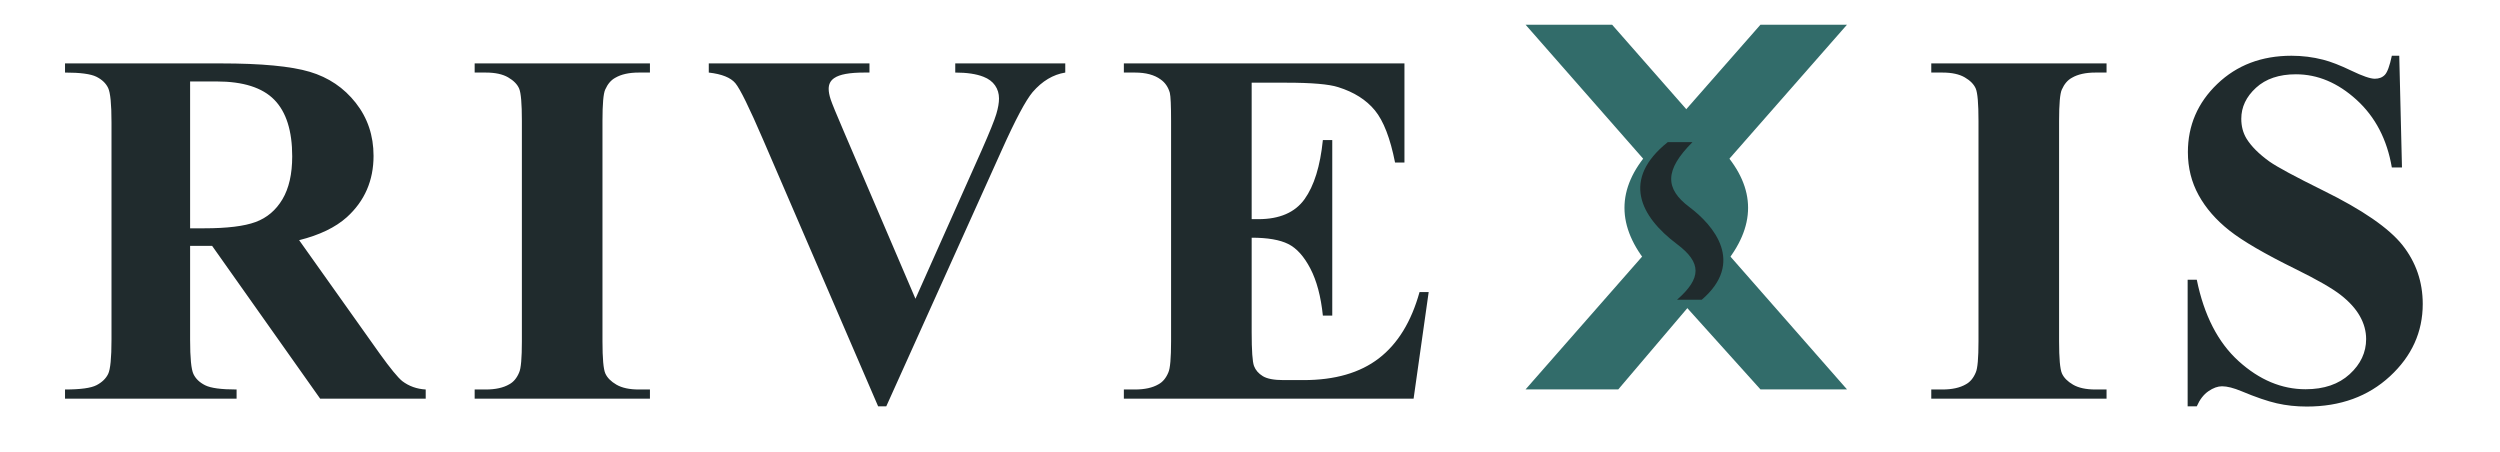
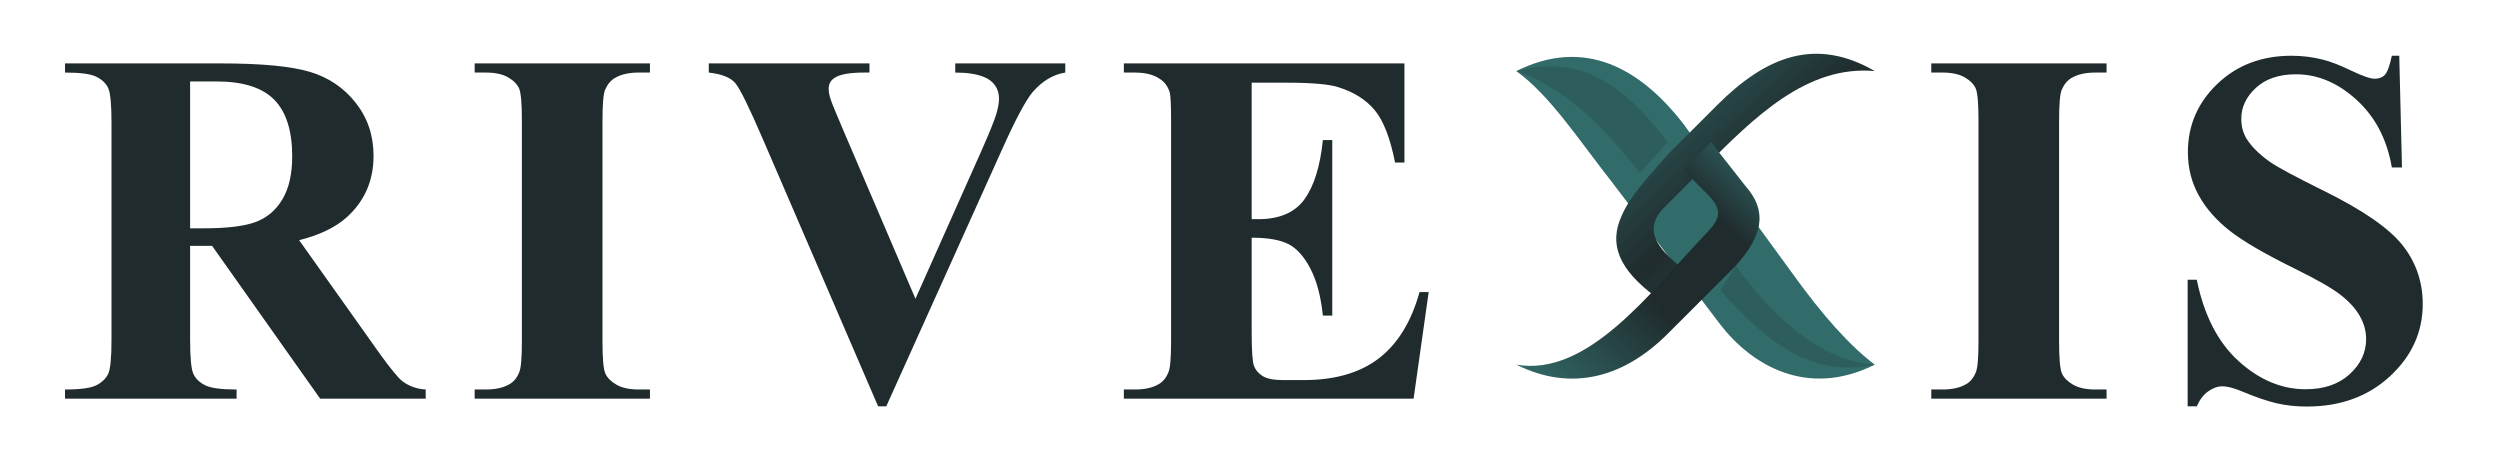
<svg xmlns="http://www.w3.org/2000/svg" viewBox="0 0 809 146" role="img" aria-label="RIVEXIS">
  <path fill="#202B2D" d="M61.52 79.56V109.96Q61.52 118.76 62.6 121.04Q63.68 123.32 66.4 124.68Q69.12 126.04 76.56 126.04V129.0H21.04V126.04Q28.56 126.04 31.24 124.64Q33.92 123.24 35.0 121.0Q36.08 118.76 36.08 109.96V39.56Q36.08 30.76 35.0 28.48Q33.92 26.2 31.2 24.84Q28.48 23.48 21.04 23.48V20.52H71.44Q91.12 20.52 100.24 23.24Q109.36 25.96 115.12 33.28Q120.88 40.6 120.88 50.44Q120.88 62.44 112.24 70.28Q106.72 75.24 96.8 77.72L122.88 114.44Q128.0 121.56 130.16 123.32Q133.44 125.8 137.76 126.04V129.0H103.6L68.64 79.56ZM61.52 26.36V73.88H66.08Q77.2 73.88 82.72 71.84Q88.24 69.8 91.4 64.48Q94.56 59.16 94.56 50.6Q94.56 38.2 88.76 32.28Q82.96 26.36 70.08 26.36ZM210.32 126.04V129.0H153.6V126.04H157.2Q161.92 126.04 164.8 124.36Q166.88 123.24 168.0 120.52Q168.88 118.6 168.88 110.44V39.08Q168.88 30.76 168.0 28.68Q167.12 26.6 164.44 25.04Q161.76 23.48 157.2 23.48H153.6V20.52H210.32V23.48H206.72Q202.0 23.48 199.12 25.16Q197.04 26.28 195.84 29.0Q194.96 30.92 194.96 39.08V110.44Q194.96 118.76 195.88 120.84Q196.8 122.92 199.48 124.48Q202.16 126.04 206.72 126.04ZM344.72 20.52V23.48Q338.8 24.44 334.16 29.8Q330.8 33.8 324.16 48.6L286.8 131.48H284.16L246.96 45.24Q240.24 29.64 237.96 26.92Q235.68 24.2 229.36 23.48V20.52H281.36V23.48H279.6Q272.56 23.48 270.0 25.24Q268.16 26.44 268.16 28.76Q268.16 30.2 268.8 32.16Q269.44 34.12 273.12 42.68L296.24 96.68L317.68 48.6Q321.52 39.88 322.4 36.92Q323.28 33.96 323.28 31.88Q323.28 29.48 322.0 27.64Q320.72 25.8 318.24 24.84Q314.8 23.48 309.12 23.48V20.52ZM405.04 26.76V70.92H407.2Q417.52 70.92 422.16 64.44Q426.8 57.96 428.08 45.32H431.12V102.12H428.08Q427.12 92.84 424.04 86.92Q420.96 81.0 416.88 78.96Q412.8 76.92 405.04 76.92V107.48Q405.04 116.44 405.8 118.44Q406.56 120.44 408.64 121.72Q410.72 123.0 415.36 123.0H421.84Q437.04 123.0 446.2 115.96Q455.36 108.92 459.36 94.52H462.32L457.44 129.0H363.68V126.04H367.28Q372.0 126.04 374.88 124.36Q376.96 123.24 378.08 120.52Q378.96 118.6 378.96 110.44V39.08Q378.96 31.72 378.56 30.04Q377.76 27.24 375.6 25.72Q372.56 23.48 367.28 23.48H363.68V20.52H454.48V52.6H451.44Q449.12 40.84 444.92 35.72Q440.72 30.6 433.04 28.2Q428.56 26.76 416.24 26.76ZM681.68 126.04V129.0H624.96V126.04H628.56Q633.28 126.04 636.16 124.36Q638.24 123.24 639.36 120.52Q640.24 118.6 640.24 110.44V39.08Q640.24 30.76 639.36 28.68Q638.48 26.6 635.8 25.04Q633.12 23.48 628.56 23.48H624.96V20.52H681.68V23.48H678.08Q673.36 23.48 670.48 25.16Q668.4 26.28 667.2 29.0Q666.32 30.92 666.32 39.08V110.44Q666.32 118.76 667.24 120.84Q668.16 122.92 670.84 124.48Q673.52 126.04 678.08 126.04ZM776.4 18.04 777.28 54.2H774.0Q771.68 40.6 762.6 32.32Q753.52 24.04 742.96 24.04Q734.8 24.04 730.04 28.4Q725.28 32.76 725.28 38.44Q725.28 42.04 726.96 44.84Q729.28 48.6 734.4 52.28Q738.16 54.92 751.76 61.64Q770.8 71.0 777.44 79.32Q784.0 87.64 784.0 98.36Q784.0 111.96 773.4 121.76Q762.8 131.56 746.48 131.56Q741.36 131.56 736.8 130.52Q732.24 129.48 725.36 126.6Q721.52 125.0 719.04 125.0Q716.96 125.0 714.64 126.6Q712.32 128.2 710.88 131.48H707.92V90.52H710.88Q714.4 107.8 724.44 116.88Q734.48 125.96 746.08 125.96Q755.04 125.96 760.36 121.08Q765.68 116.2 765.68 109.72Q765.68 105.88 763.64 102.28Q761.6 98.68 757.44 95.44Q753.28 92.2 742.72 87.0Q727.92 79.72 721.44 74.6Q714.96 69.48 711.48 63.16Q708 56.84 708 49.24Q708 36.28 717.52 27.16Q727.04 18.04 741.52 18.04Q746.8 18.04 751.76 19.32Q755.52 20.28 760.92 22.88Q766.32 25.48 768.48 25.48Q770.56 25.48 771.76 24.2Q772.96 22.92 774.0 18.04Z" />
  <g transform="translate(485.68 4)">
-     <path fill="#326C6A" d="M8 4H36L72 45Q88 63 72 82L38 122H8L51 73Q60 63 51 53Z" />
-     <path fill="#326C6A" d="M84 4H112L69 53Q60 63 69 73L112 122H84L48 82Q32 63 48 45Z" />
-     <path fill="#202B2D" d="M54 42C39 54 45 66 57 75C65 81 65 86 57 93L65 93C79 81 69 69 61 63C53 57 53 51 62 42Z" />
+     <defs>
+       <linearGradient id="ribbon" x1="0" y1="0" x2="1" y2="1">
+         <stop stop-color="#326C6A" />
+         <stop offset=".5" stop-color="#202B2D" />
+         <stop offset="1" stop-color="#326C6A" />
+       </linearGradient>
+       <linearGradient id="weave" x1="0" y1="1" x2="1" y2="0">
+         <stop stop-color="#326C6A" />
+         <stop offset=".45" stop-color="#202B2D" />
+         <stop offset=".75" stop-color="#202B2D" />
+         <stop offset="1" stop-color="#326C6A" />
+       </linearGradient>
+     </defs>
+     <path fill="#326C6A" d="M5 19C27 8 45 18 59 36L94 84C104 98 113 108 121 114C99 125 81 114 71 101L36 55C25 41 16 27 5 19Z" />
+     <path fill="url(#ribbon)" d="M121 19C99 17 82 34 66 50L53 63C46 70 50 76 59 83L50 92C38 83 35 75 39 66C42 59 48 53 54 46L70 30C86 14 102 8 121 19Z" />
+     <path fill="url(#weave)" d="M5 114C28 118 48 91 66 72C71 67 72 64 67 59L59 51L68 42L79 56C87 65 84 73 76 82L54 104C40 118 23 123 5 114Z" />
+     <path fill="#202B2D" opacity=".22" d="M5 19C27 13 41 25 54 42L45 52C31 34 19 24 5 19ZM76 82C90 101 105 113 121 114C102 118 88 109 71 90Z" />
  </g>
</svg>
